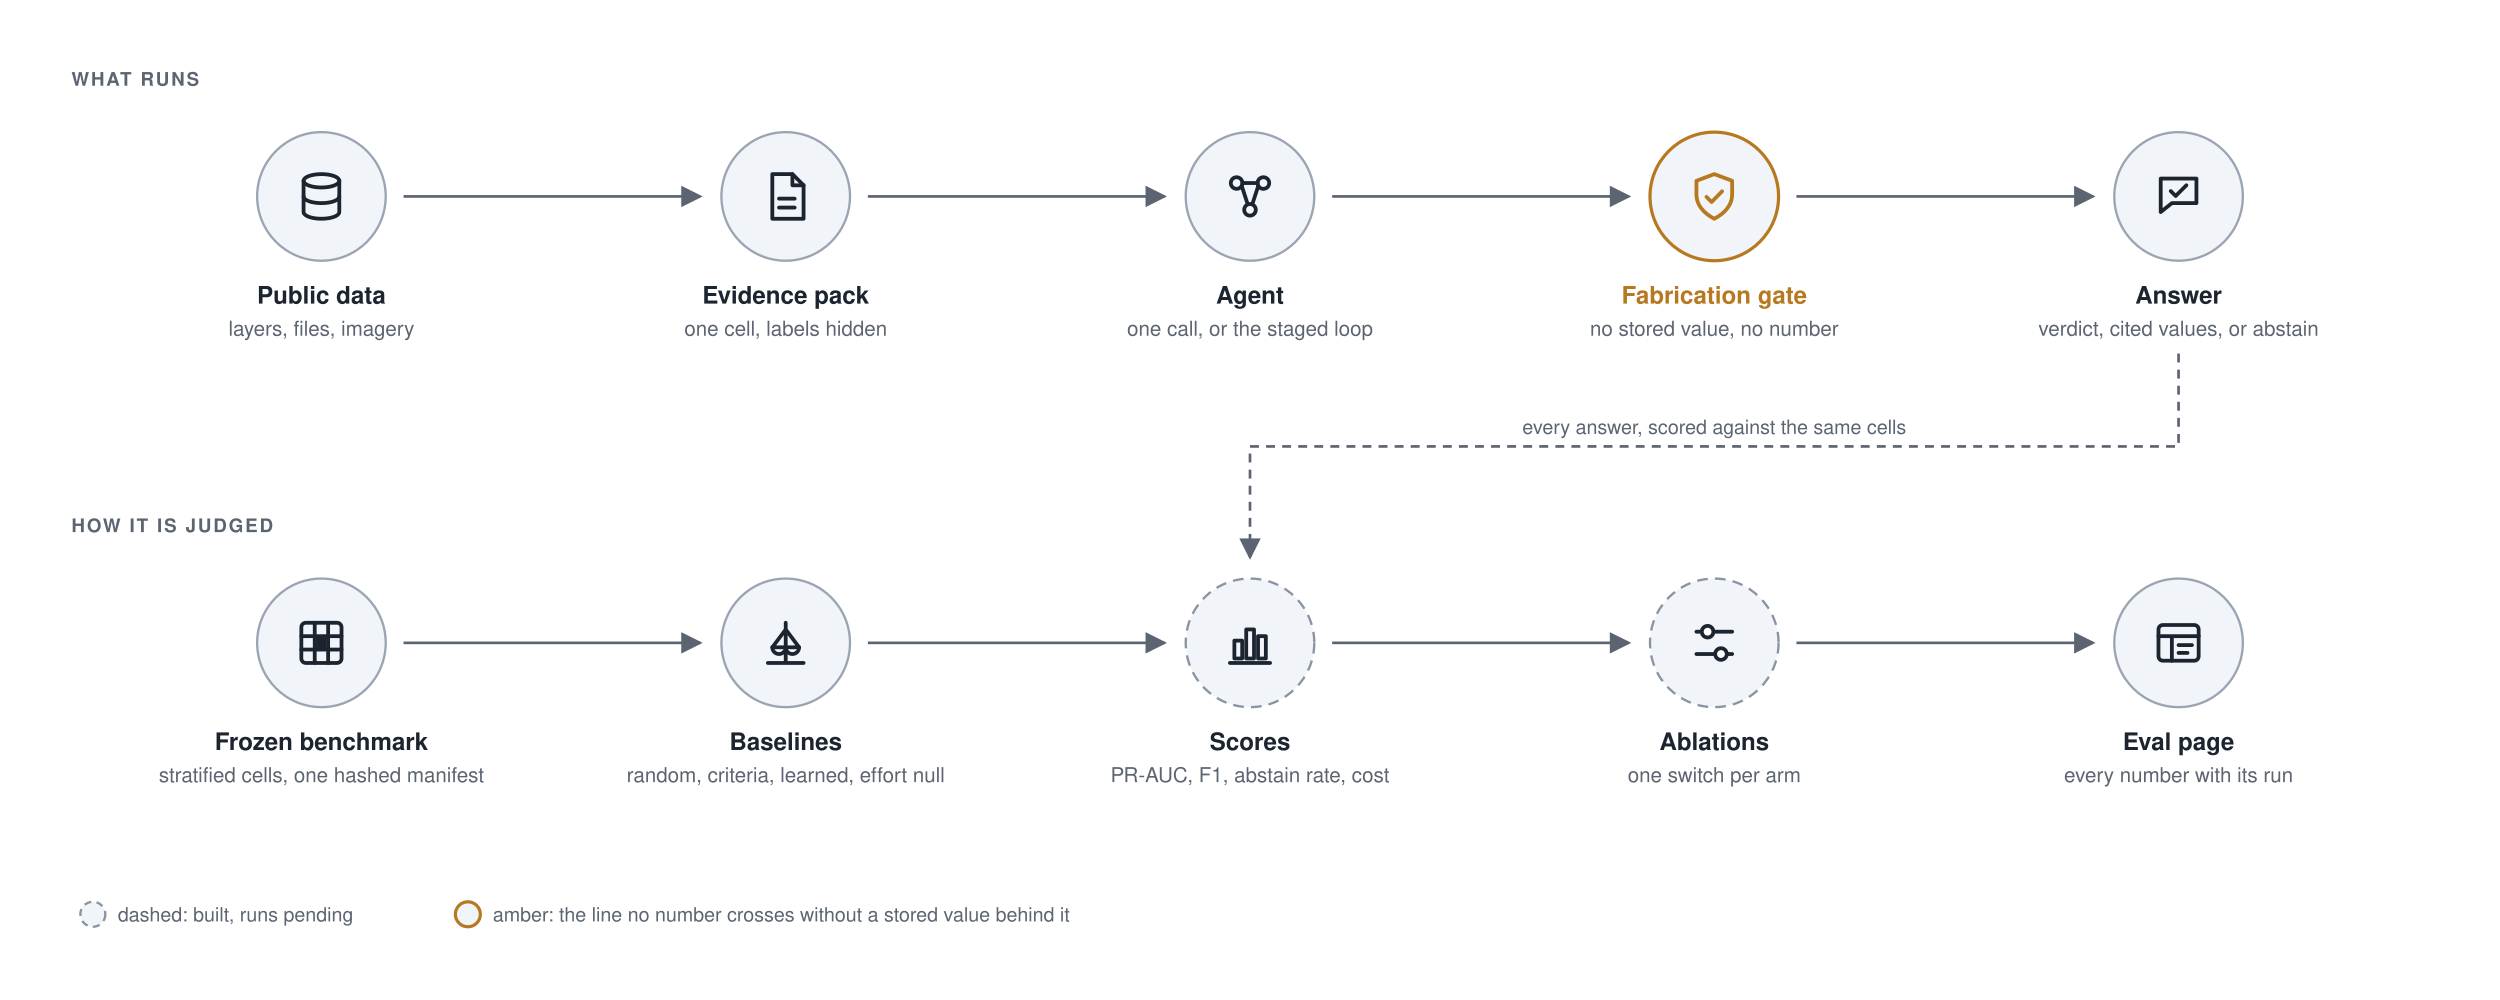
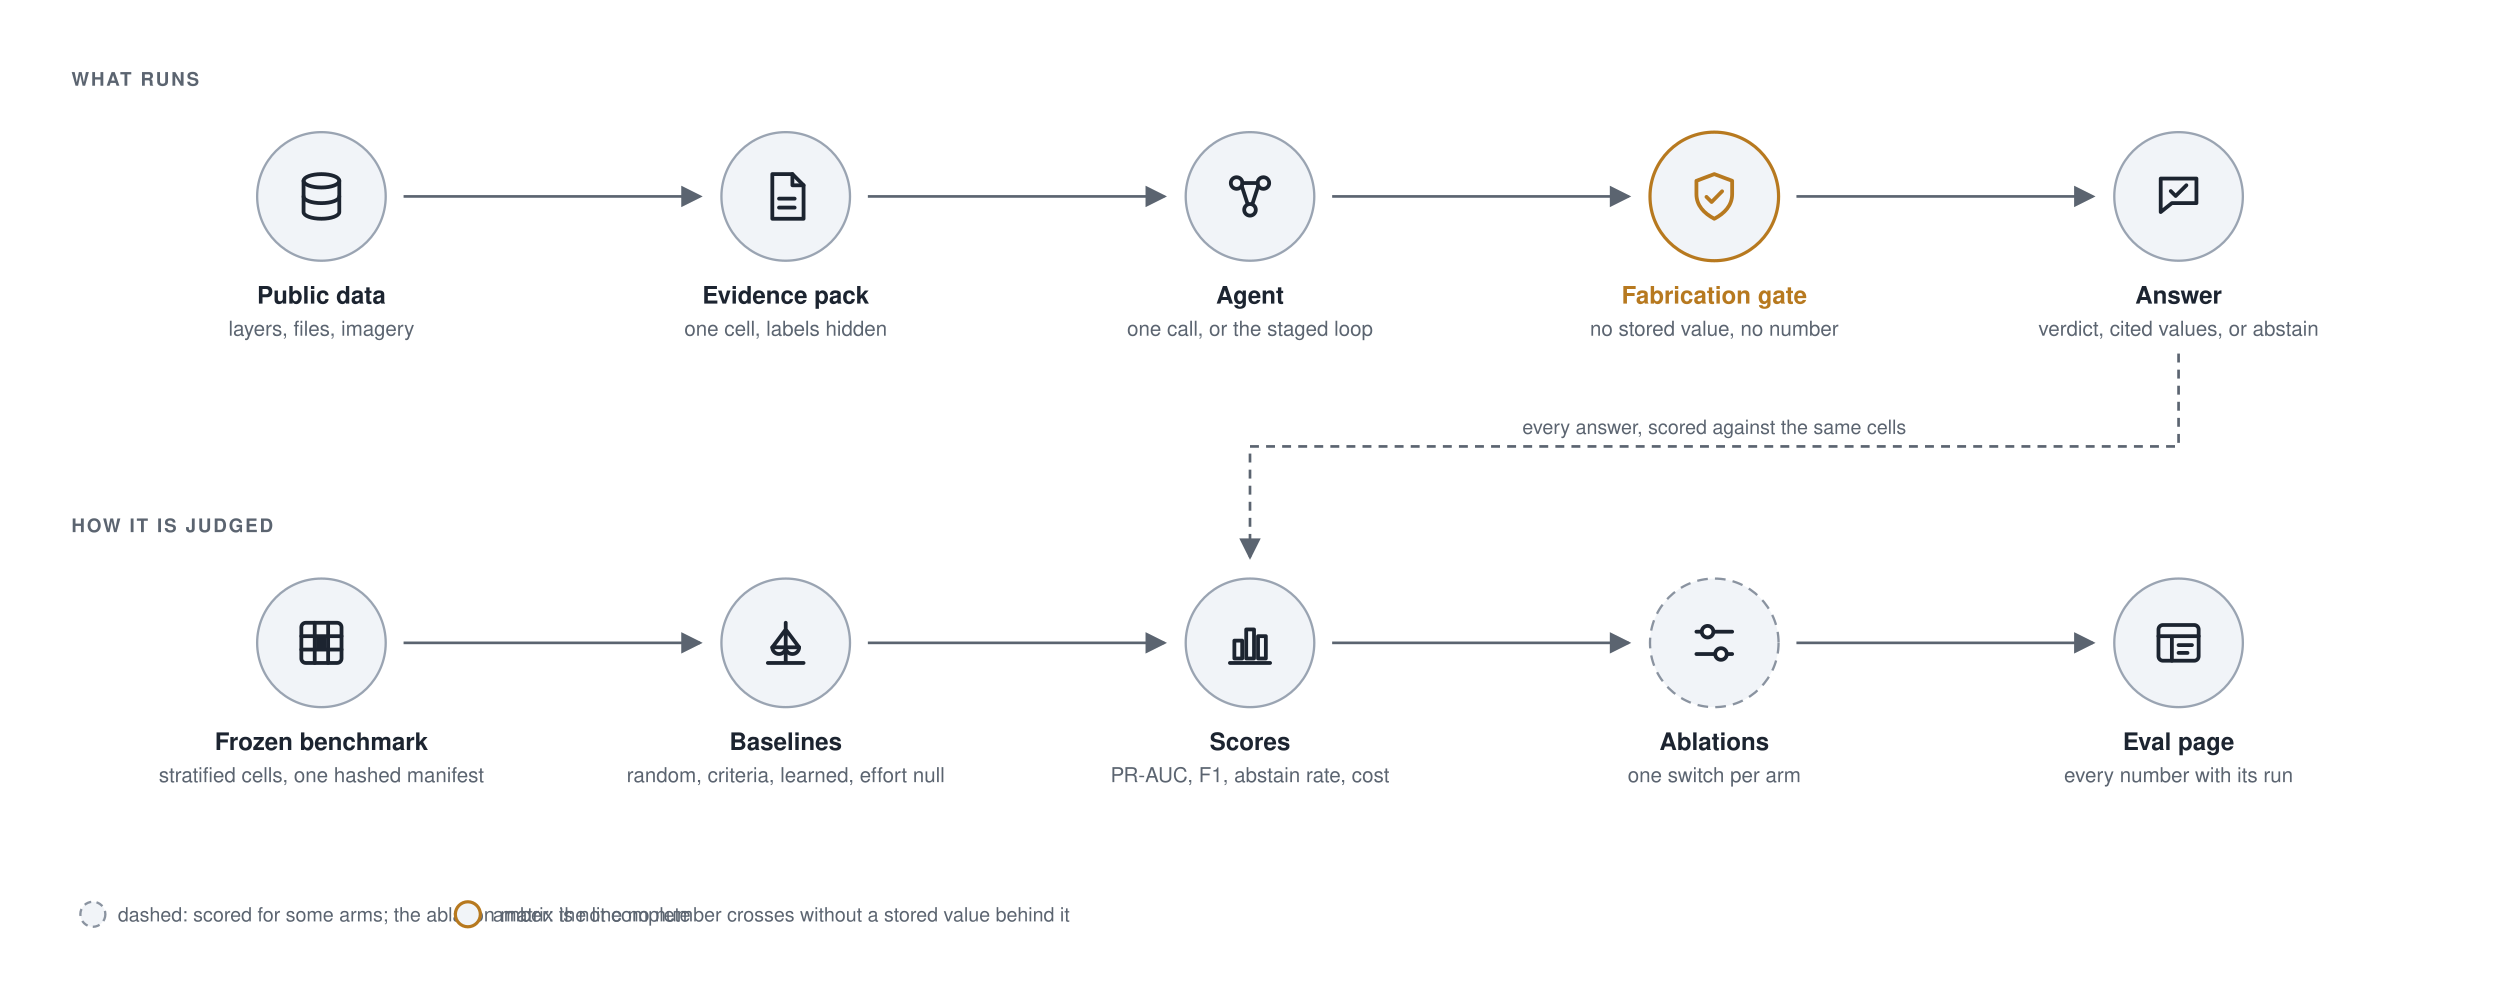
<svg xmlns="http://www.w3.org/2000/svg" width="1400" height="560" viewBox="0 0 1400 560">
  <defs>
    <marker id="head" markerWidth="8" markerHeight="8" refX="7" refY="4" orient="auto" markerUnits="strokeWidth">
      <path d="M0,0 L8,4 L0,8 z" fill="#5b6470" />
    </marker>
  </defs>
  <rect width="1400" height="560" fill="#ffffff" />
  <text x="40" y="48" text-anchor="start" style="font-family:-apple-system, BlinkMacSystemFont, 'Segoe UI', Helvetica, Arial, sans-serif;font-size:10.5px;font-weight:600;fill:#5b6470;letter-spacing:0.1em">WHAT RUNS</text>
  <circle cx="180" cy="110" r="36" fill="#f1f4f8" stroke="#9aa4b2" stroke-width="1.3" />
  <g transform="translate(165,95) scale(1.25)" fill="none" stroke="#1c2430" stroke-width="1.7" stroke-linecap="round" stroke-linejoin="round" style="color:#1c2430">
    <ellipse cx="12" cy="5" rx="8" ry="3" />
    <path d="M4 5v14c0 1.7 3.6 3 8 3s8-1.3 8-3V5" />
    <path d="M4 12c0 1.7 3.6 3 8 3s8-1.3 8-3" />
  </g>
  <text x="180" y="170" text-anchor="middle" style="font-family:-apple-system, BlinkMacSystemFont, 'Segoe UI', Helvetica, Arial, sans-serif;font-size:13.5px;font-weight:600;fill:#1c2430">Public data</text>
  <text x="180" y="188" text-anchor="middle" style="font-family:-apple-system, BlinkMacSystemFont, 'Segoe UI', Helvetica, Arial, sans-serif;font-size:11.5px;font-weight:normal;fill:#5b6470">layers, files, imagery</text>
  <circle cx="440" cy="110" r="36" fill="#f1f4f8" stroke="#9aa4b2" stroke-width="1.3" />
  <g transform="translate(425,95) scale(1.25)" fill="none" stroke="#1c2430" stroke-width="1.7" stroke-linecap="round" stroke-linejoin="round" style="color:#1c2430">
    <path d="M6 2h9l5 5v15H6z" />
    <path d="M15 2v5h5" />
    <path d="M9 13h7M9 17h7" />
  </g>
  <text x="440" y="170" text-anchor="middle" style="font-family:-apple-system, BlinkMacSystemFont, 'Segoe UI', Helvetica, Arial, sans-serif;font-size:13.5px;font-weight:600;fill:#1c2430">Evidence pack</text>
  <text x="440" y="188" text-anchor="middle" style="font-family:-apple-system, BlinkMacSystemFont, 'Segoe UI', Helvetica, Arial, sans-serif;font-size:11.5px;font-weight:normal;fill:#5b6470">one cell, labels hidden</text>
  <circle cx="700" cy="110" r="36" fill="#f1f4f8" stroke="#9aa4b2" stroke-width="1.3" />
  <g transform="translate(685,95) scale(1.25)" fill="none" stroke="#1c2430" stroke-width="1.7" stroke-linecap="round" stroke-linejoin="round" style="color:#1c2430">
    <circle cx="6" cy="6" r="2.6" />
    <circle cx="18" cy="6" r="2.6" />
    <circle cx="12" cy="18" r="2.6" />
    <path d="M8.3 7.3l2.6 8M15.7 7.3l-2.6 8M8.6 6h6.8" />
  </g>
  <text x="700" y="170" text-anchor="middle" style="font-family:-apple-system, BlinkMacSystemFont, 'Segoe UI', Helvetica, Arial, sans-serif;font-size:13.5px;font-weight:600;fill:#1c2430">Agent</text>
  <text x="700" y="188" text-anchor="middle" style="font-family:-apple-system, BlinkMacSystemFont, 'Segoe UI', Helvetica, Arial, sans-serif;font-size:11.5px;font-weight:normal;fill:#5b6470">one call, or the staged loop</text>
  <circle cx="960" cy="110" r="36" fill="#f1f4f8" stroke="#b7791f" stroke-width="1.8" />
  <g transform="translate(945,95) scale(1.25)" fill="none" stroke="#b7791f" stroke-width="1.7" stroke-linecap="round" stroke-linejoin="round" style="color:#b7791f">
    <path d="M12 2l8 3v6c0 5-3.4 8.6-8 11-4.6-2.4-8-6-8-11V5z" />
    <path d="M8.5 12.2l2.3 2.3 4.7-4.8" />
  </g>
  <text x="960" y="170" text-anchor="middle" style="font-family:-apple-system, BlinkMacSystemFont, 'Segoe UI', Helvetica, Arial, sans-serif;font-size:13.5px;font-weight:600;fill:#b7791f">Fabrication gate</text>
  <text x="960" y="188" text-anchor="middle" style="font-family:-apple-system, BlinkMacSystemFont, 'Segoe UI', Helvetica, Arial, sans-serif;font-size:11.5px;font-weight:normal;fill:#5b6470">no stored value, no number</text>
  <circle cx="1220" cy="110" r="36" fill="#f1f4f8" stroke="#9aa4b2" stroke-width="1.3" />
  <g transform="translate(1205,95) scale(1.25)" fill="none" stroke="#1c2430" stroke-width="1.7" stroke-linecap="round" stroke-linejoin="round" style="color:#1c2430">
    <path d="M4 4h16v11H9l-5 4z" />
    <path d="M8.5 9.6l2.2 2.2 4.8-4.8" />
  </g>
  <text x="1220" y="170" text-anchor="middle" style="font-family:-apple-system, BlinkMacSystemFont, 'Segoe UI', Helvetica, Arial, sans-serif;font-size:13.5px;font-weight:600;fill:#1c2430">Answer</text>
  <text x="1220" y="188" text-anchor="middle" style="font-family:-apple-system, BlinkMacSystemFont, 'Segoe UI', Helvetica, Arial, sans-serif;font-size:11.5px;font-weight:normal;fill:#5b6470">verdict, cited values, or abstain</text>
  <line x1="226" y1="110" x2="392" y2="110" stroke="#5b6470" stroke-width="1.5" marker-end="url(#head)" />
  <line x1="486" y1="110" x2="652" y2="110" stroke="#5b6470" stroke-width="1.5" marker-end="url(#head)" />
  <line x1="746" y1="110" x2="912" y2="110" stroke="#5b6470" stroke-width="1.5" marker-end="url(#head)" />
  <line x1="1006" y1="110" x2="1172" y2="110" stroke="#5b6470" stroke-width="1.5" marker-end="url(#head)" />
  <text x="40" y="298" text-anchor="start" style="font-family:-apple-system, BlinkMacSystemFont, 'Segoe UI', Helvetica, Arial, sans-serif;font-size:10.5px;font-weight:600;fill:#5b6470;letter-spacing:0.1em">HOW IT IS JUDGED</text>
  <circle cx="180" cy="360" r="36" fill="#f1f4f8" stroke="#9aa4b2" stroke-width="1.3" />
  <g transform="translate(165,345) scale(1.25)" fill="none" stroke="#1c2430" stroke-width="1.7" stroke-linecap="round" stroke-linejoin="round" style="color:#1c2430">
    <rect x="3" y="3" width="18" height="18" rx="2" />
    <path d="M9 3v18M15 3v18M3 9h18M3 15h18" />
    <rect x="9.6" y="9.6" width="4.8" height="4.8" fill="currentColor" stroke="none" />
  </g>
  <text x="180" y="420" text-anchor="middle" style="font-family:-apple-system, BlinkMacSystemFont, 'Segoe UI', Helvetica, Arial, sans-serif;font-size:13.5px;font-weight:600;fill:#1c2430">Frozen benchmark</text>
  <text x="180" y="438" text-anchor="middle" style="font-family:-apple-system, BlinkMacSystemFont, 'Segoe UI', Helvetica, Arial, sans-serif;font-size:11.5px;font-weight:normal;fill:#5b6470">stratified cells, one hashed manifest</text>
  <circle cx="440" cy="360" r="36" fill="#f1f4f8" stroke="#9aa4b2" stroke-width="1.3" />
  <g transform="translate(425,345) scale(1.25)" fill="none" stroke="#1c2430" stroke-width="1.7" stroke-linecap="round" stroke-linejoin="round" style="color:#1c2430">
    <path d="M12 3v18M4 21h16M12 6l-6 8h12z" />
    <path d="M6 14a3 3 0 0 0 6 0M12 14a3 3 0 0 0 6 0" />
  </g>
  <text x="440" y="420" text-anchor="middle" style="font-family:-apple-system, BlinkMacSystemFont, 'Segoe UI', Helvetica, Arial, sans-serif;font-size:13.5px;font-weight:600;fill:#1c2430">Baselines</text>
  <text x="440" y="438" text-anchor="middle" style="font-family:-apple-system, BlinkMacSystemFont, 'Segoe UI', Helvetica, Arial, sans-serif;font-size:11.5px;font-weight:normal;fill:#5b6470">random, criteria, learned, effort null</text>
-   <circle cx="700" cy="360" r="36" fill="#f1f4f8" stroke="#8a93a0" stroke-width="1.3" stroke-dasharray="6 4" />
+   <circle cx="700" cy="360" r="36" fill="#f1f4f8" stroke="#9aa4b2" stroke-width="1.3" />
  <g transform="translate(685,345) scale(1.25)" fill="none" stroke="#1c2430" stroke-width="1.7" stroke-linecap="round" stroke-linejoin="round" style="color:#1c2430">
    <path d="M3 21h18" />
    <rect x="5" y="11" width="3.5" height="8" />
    <rect x="10.3" y="6" width="3.5" height="13" />
    <rect x="15.6" y="9" width="3.5" height="10" />
  </g>
  <text x="700" y="420" text-anchor="middle" style="font-family:-apple-system, BlinkMacSystemFont, 'Segoe UI', Helvetica, Arial, sans-serif;font-size:13.5px;font-weight:600;fill:#1c2430">Scores</text>
  <text x="700" y="438" text-anchor="middle" style="font-family:-apple-system, BlinkMacSystemFont, 'Segoe UI', Helvetica, Arial, sans-serif;font-size:11.5px;font-weight:normal;fill:#5b6470">PR-AUC, F1, abstain rate, cost</text>
  <circle cx="960" cy="360" r="36" fill="#f1f4f8" stroke="#8a93a0" stroke-width="1.3" stroke-dasharray="6 4" />
  <g transform="translate(945,345) scale(1.25)" fill="none" stroke="#1c2430" stroke-width="1.7" stroke-linecap="round" stroke-linejoin="round" style="color:#1c2430">
    <path d="M4 7h16M4 17h16" />
    <circle cx="9" cy="7" r="2.6" fill="white" />
    <circle cx="15" cy="17" r="2.6" fill="white" />
  </g>
  <text x="960" y="420" text-anchor="middle" style="font-family:-apple-system, BlinkMacSystemFont, 'Segoe UI', Helvetica, Arial, sans-serif;font-size:13.5px;font-weight:600;fill:#1c2430">Ablations</text>
  <text x="960" y="438" text-anchor="middle" style="font-family:-apple-system, BlinkMacSystemFont, 'Segoe UI', Helvetica, Arial, sans-serif;font-size:11.5px;font-weight:normal;fill:#5b6470">one switch per arm</text>
  <circle cx="1220" cy="360" r="36" fill="#f1f4f8" stroke="#9aa4b2" stroke-width="1.3" />
  <g transform="translate(1205,345) scale(1.25)" fill="none" stroke="#1c2430" stroke-width="1.7" stroke-linecap="round" stroke-linejoin="round" style="color:#1c2430">
    <rect x="3" y="4" width="18" height="16" rx="2" />
    <path d="M3 9h18M9 9v11" />
    <path d="M12 13h6M12 16.5h4" />
  </g>
  <text x="1220" y="420" text-anchor="middle" style="font-family:-apple-system, BlinkMacSystemFont, 'Segoe UI', Helvetica, Arial, sans-serif;font-size:13.5px;font-weight:600;fill:#1c2430">Eval page</text>
  <text x="1220" y="438" text-anchor="middle" style="font-family:-apple-system, BlinkMacSystemFont, 'Segoe UI', Helvetica, Arial, sans-serif;font-size:11.5px;font-weight:normal;fill:#5b6470">every number with its run</text>
  <line x1="226" y1="360" x2="392" y2="360" stroke="#5b6470" stroke-width="1.5" marker-end="url(#head)" />
  <line x1="486" y1="360" x2="652" y2="360" stroke="#5b6470" stroke-width="1.5" marker-end="url(#head)" />
  <line x1="746" y1="360" x2="912" y2="360" stroke="#5b6470" stroke-width="1.5" marker-end="url(#head)" />
  <line x1="1006" y1="360" x2="1172" y2="360" stroke="#5b6470" stroke-width="1.5" marker-end="url(#head)" />
  <path d="M 1220 198 L 1220 250 L 700 250 L 700 312" fill="none" stroke="#5b6470" stroke-width="1.5" stroke-dasharray="5 4" marker-end="url(#head)" />
  <text x="960.0" y="243" text-anchor="middle" style="font-family:-apple-system, BlinkMacSystemFont, 'Segoe UI', Helvetica, Arial, sans-serif;font-size:11px;font-weight:normal;fill:#5b6470">every answer, scored against the same cells</text>
  <circle cx="52" cy="512" r="7" fill="#f1f4f8" stroke="#8a93a0" stroke-width="1.3" stroke-dasharray="4 3" />
-   <text x="66" y="516" text-anchor="start" style="font-family:-apple-system, BlinkMacSystemFont, 'Segoe UI', Helvetica, Arial, sans-serif;font-size:11px;font-weight:normal;fill:#5b6470">dashed: built, runs pending</text>
+   <text x="66" y="516" text-anchor="start" style="font-family:-apple-system, BlinkMacSystemFont, 'Segoe UI', Helvetica, Arial, sans-serif;font-size:11px;font-weight:normal;fill:#5b6470">dashed: scored for some arms; the ablation matrix is not complete</text>
  <circle cx="262" cy="512" r="7" fill="#f1f4f8" stroke="#b7791f" stroke-width="1.8" />
  <text x="276" y="516" text-anchor="start" style="font-family:-apple-system, BlinkMacSystemFont, 'Segoe UI', Helvetica, Arial, sans-serif;font-size:11px;font-weight:normal;fill:#5b6470">amber: the line no number crosses without a stored value behind it</text>
</svg>
